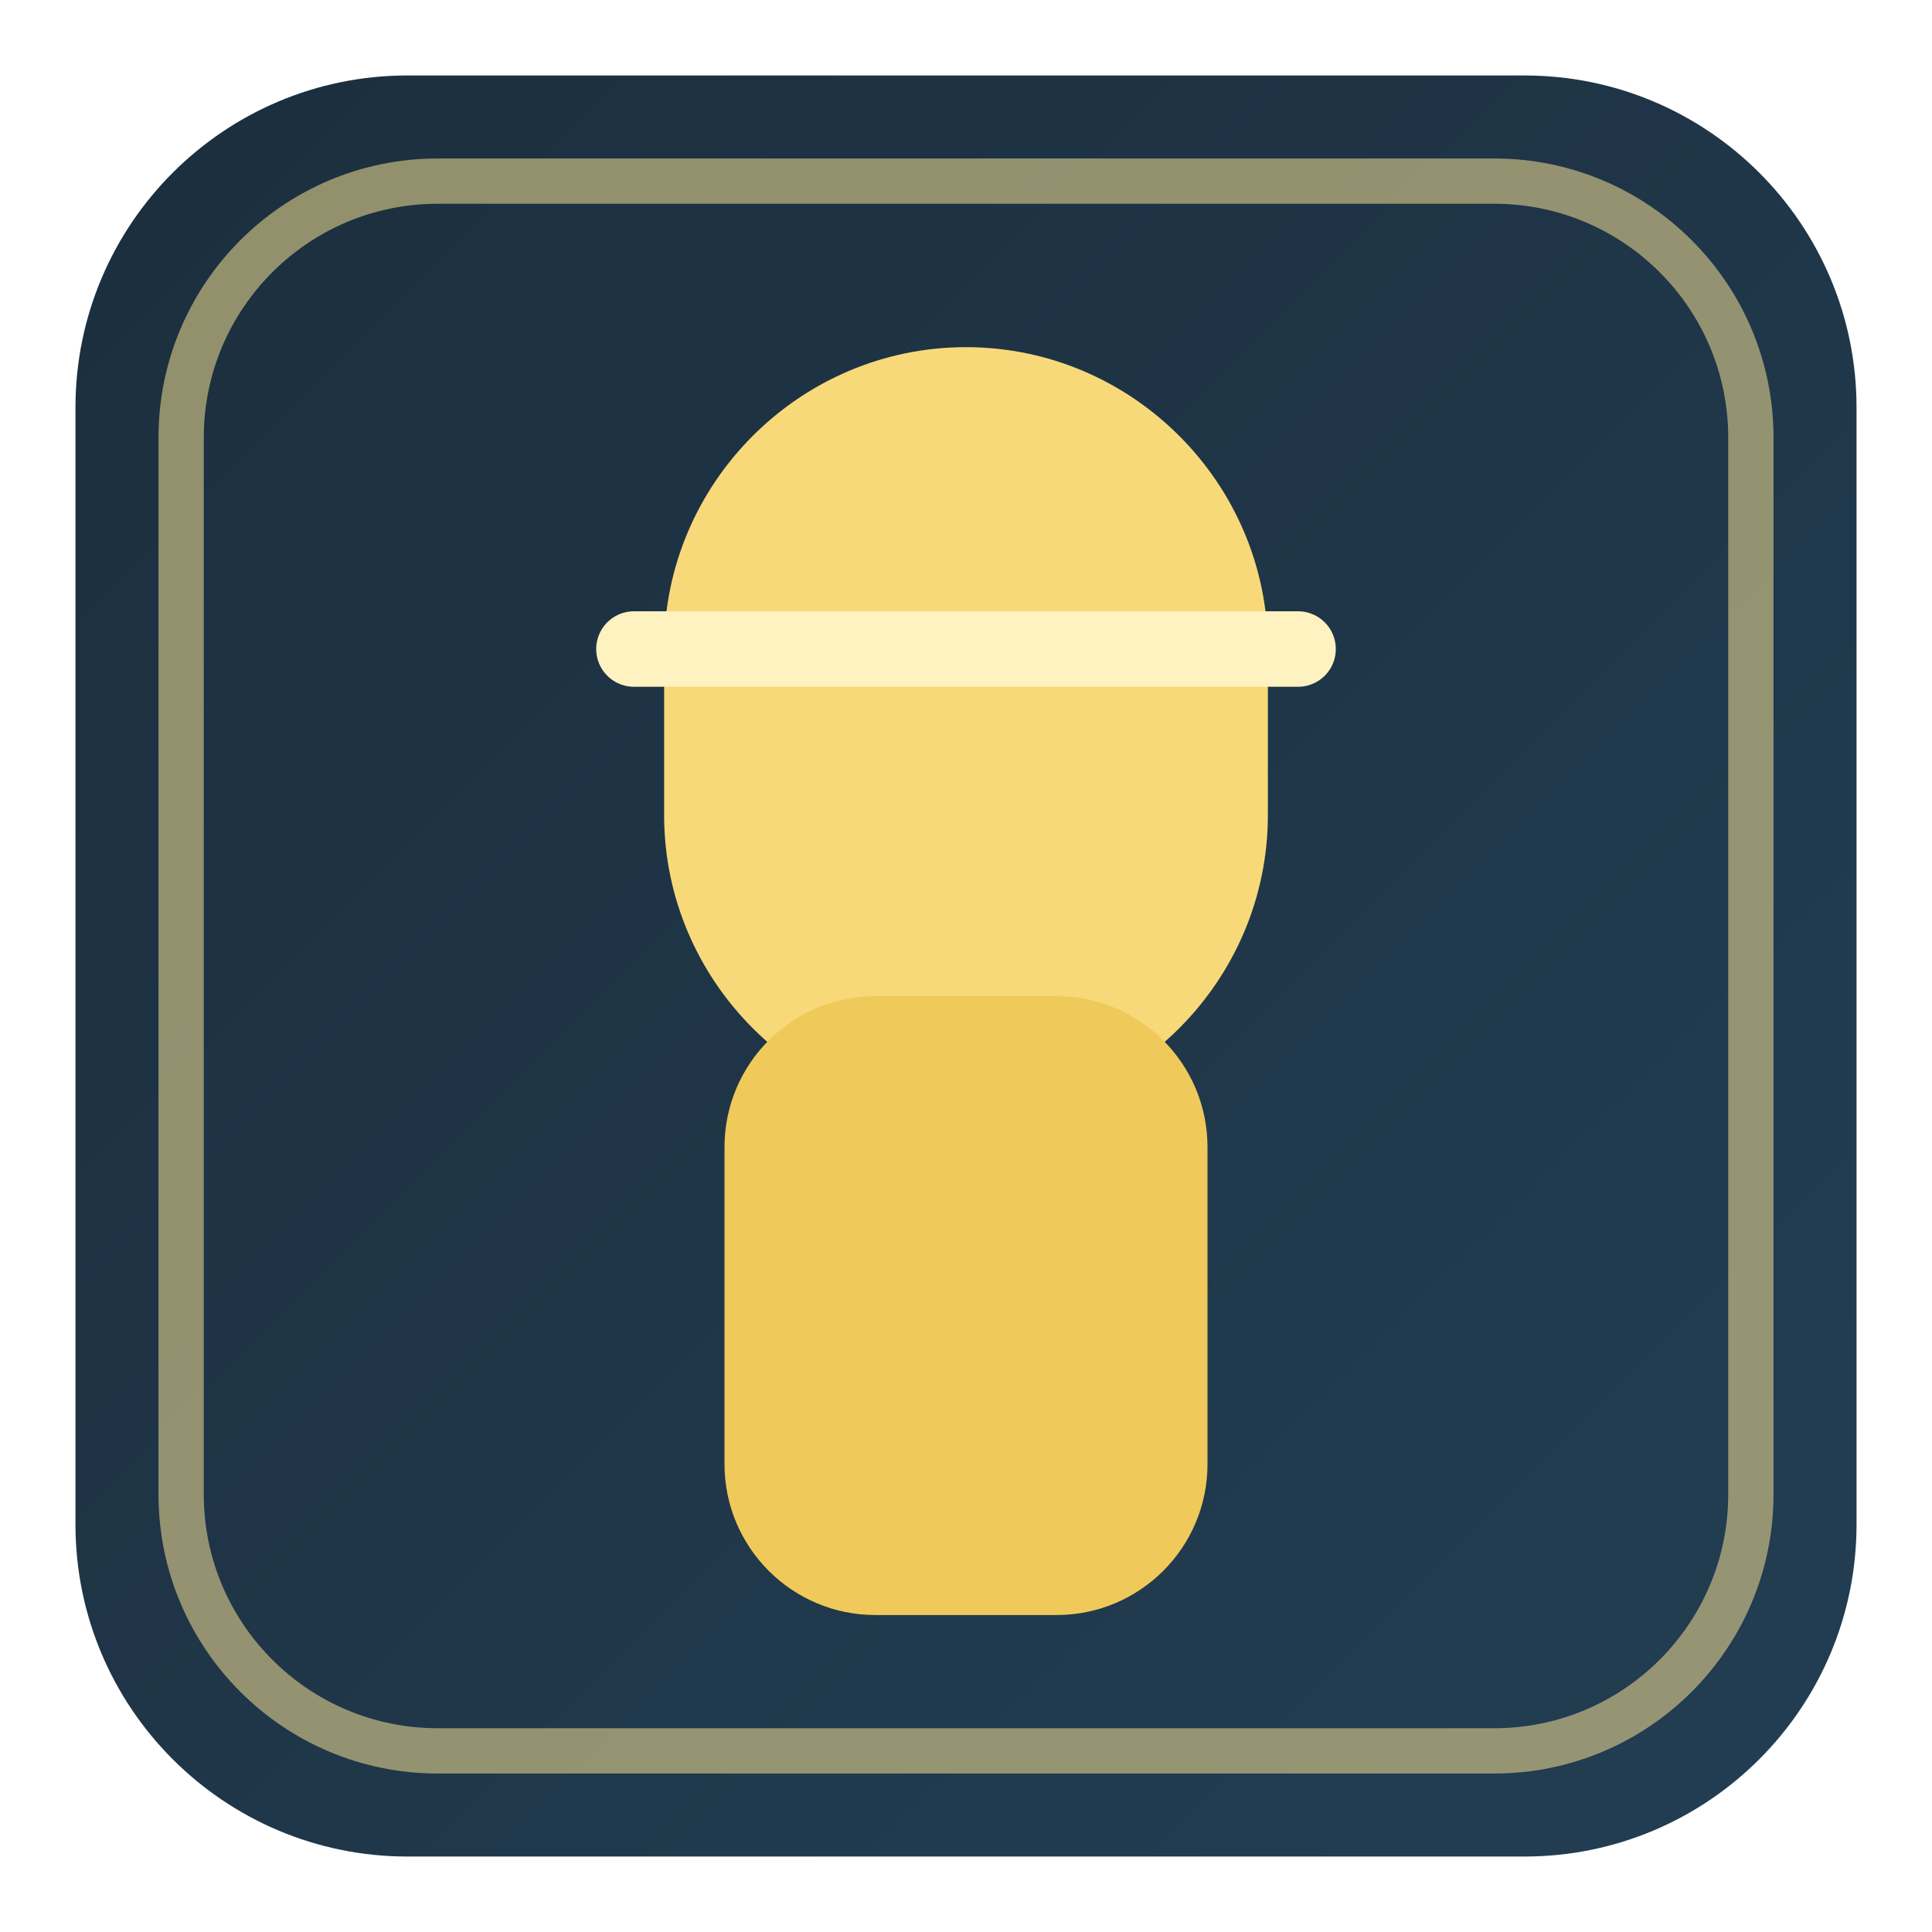
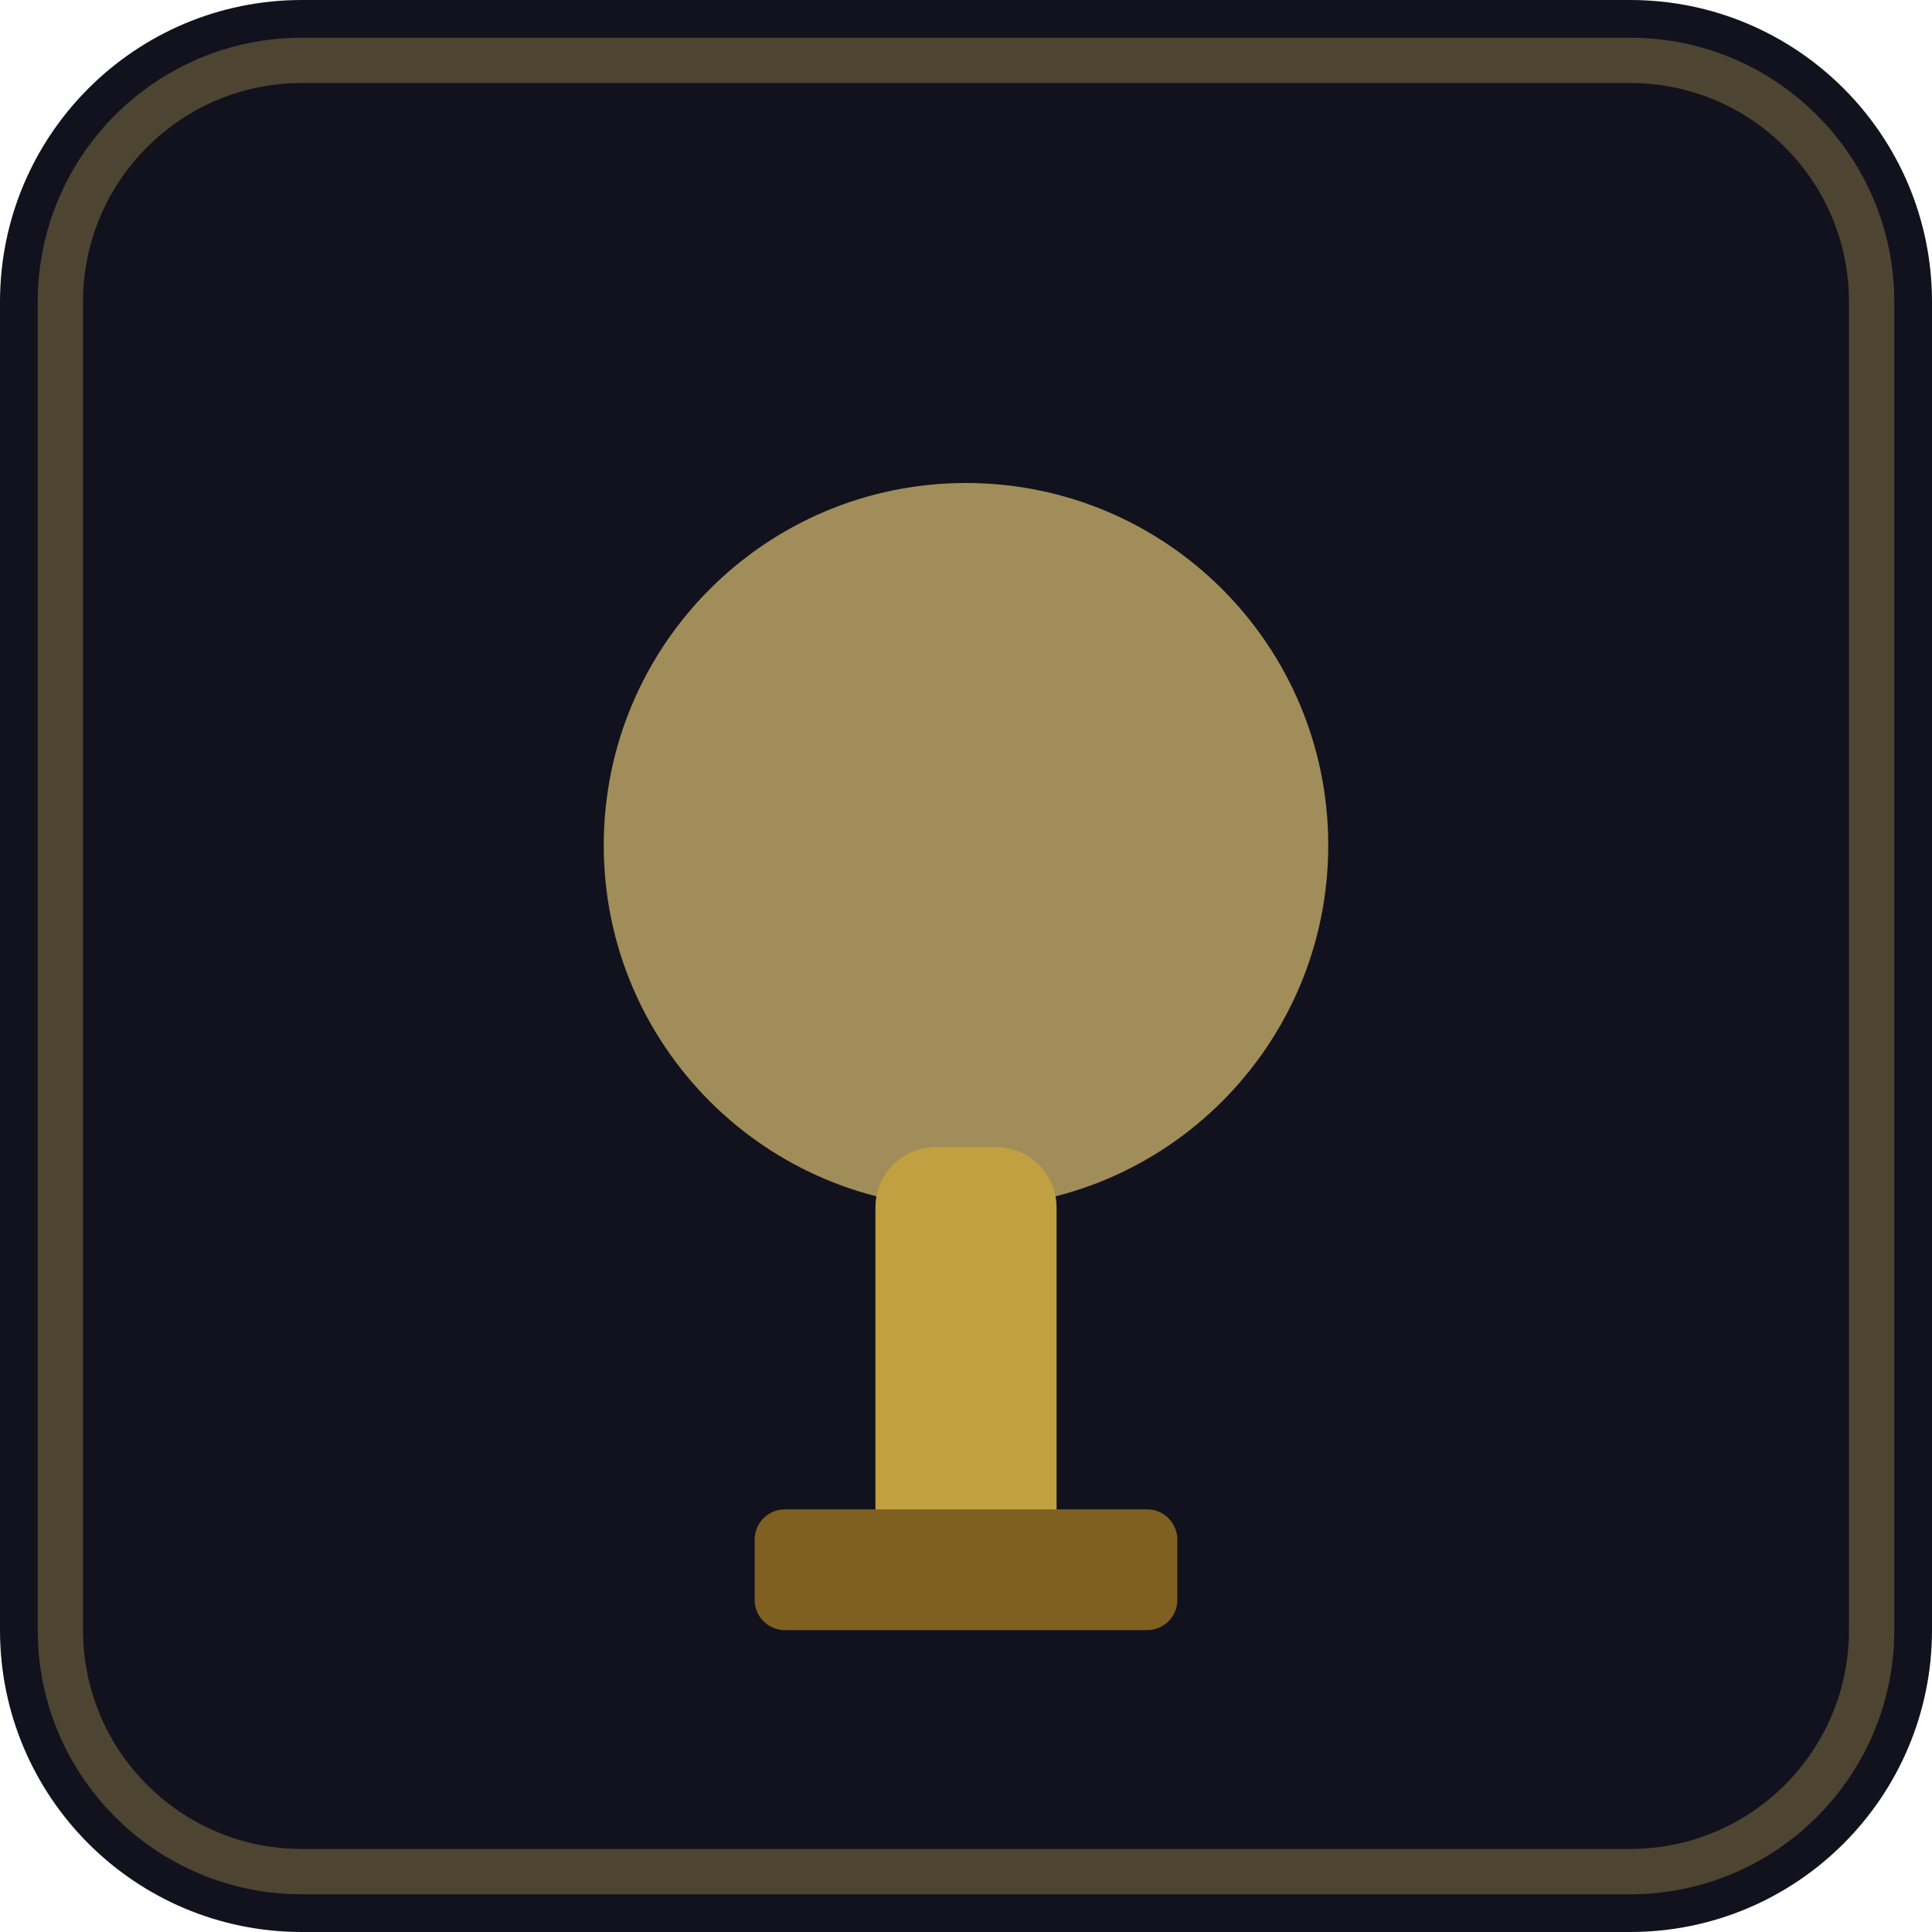
- <svg xmlns="http://www.w3.org/2000/svg" width="256" height="256" viewBox="0 0 256 256">
-   <defs>
-     <linearGradient id="bg" x1="0" y1="0" x2="1" y2="1">
-       <stop offset="0%" stop-color="#1b2e3d" />
-       <stop offset="100%" stop-color="#233e53" />
-     </linearGradient>
-   </defs>
-   <rect x="10" y="10" width="236" height="236" rx="44" fill="url(#bg)" />
-   <path d="M128 46c22 0 40 18 40 40v22c0 22-18 40-40 40s-40-18-40-40V86c0-22 18-40 40-40z" fill="#f8d979" />
-   <rect x="96" y="132" width="64" height="82" rx="20" fill="#efc95a" />
-   <path d="M84 86h88" stroke="#fff2c1" stroke-width="10" stroke-linecap="round" />
-   <rect x="24" y="24" width="208" height="208" rx="34" fill="none" stroke="#f3de92" stroke-opacity="0.55" stroke-width="6" />
+ <svg xmlns="http://www.w3.org/2000/svg" viewBox="0 0 64 64">
+   <rect width="64" height="64" fill="#12121e" rx="10" />
+   <rect x="2" y="2" width="60" height="60" fill="none" stroke="#887744" stroke-width="1.5" rx="8" opacity="0.5" />
+   <circle cx="32" cy="28" r="12" fill="#ffe080" opacity="0.6" />
+   <rect x="29" y="38" width="6" height="14" fill="#c0a040" rx="2" />
+   <rect x="25" y="50" width="14" height="4" fill="#806020" rx="1" />
</svg>
